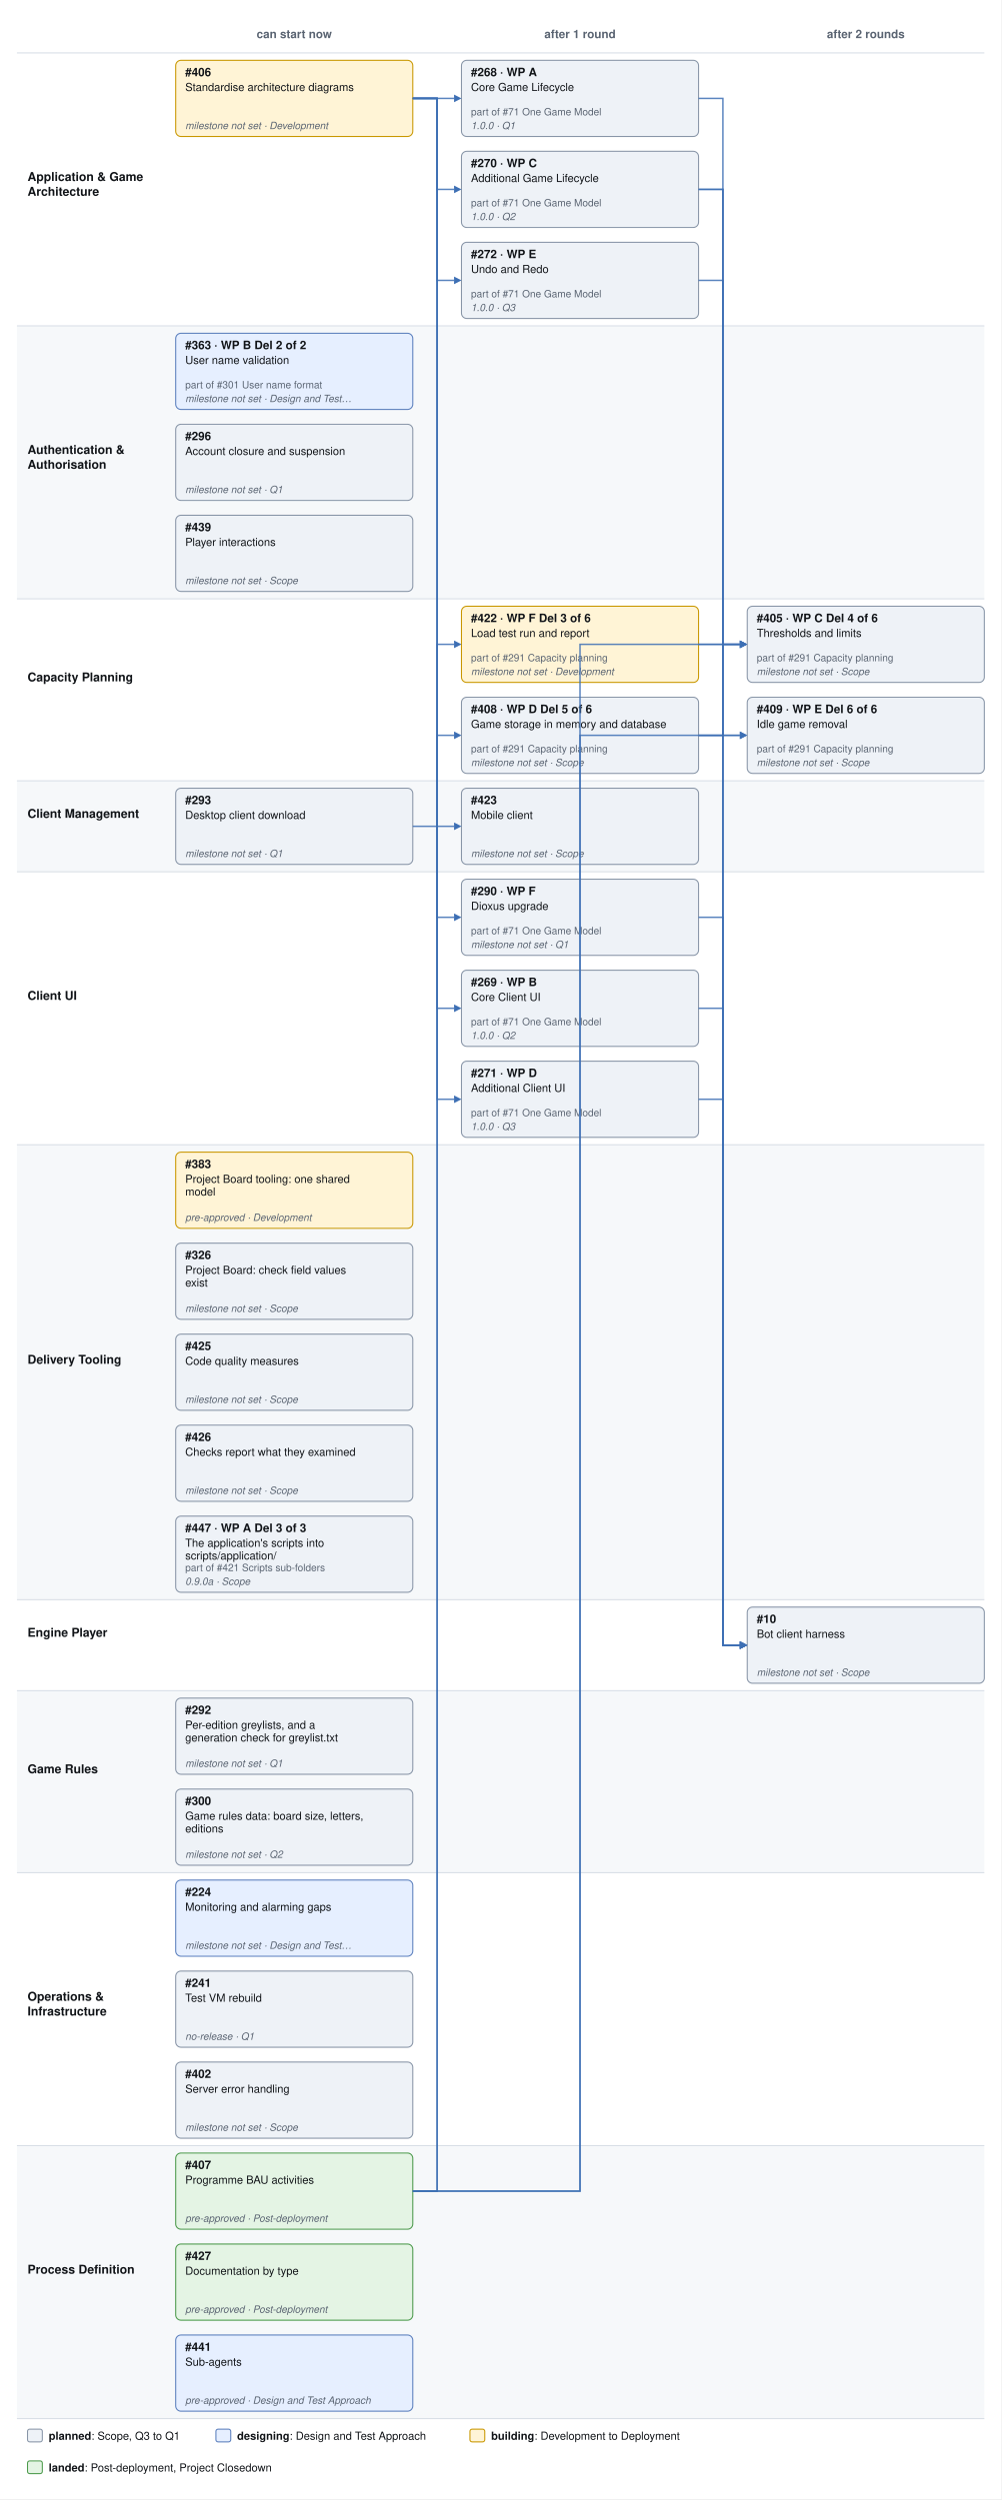
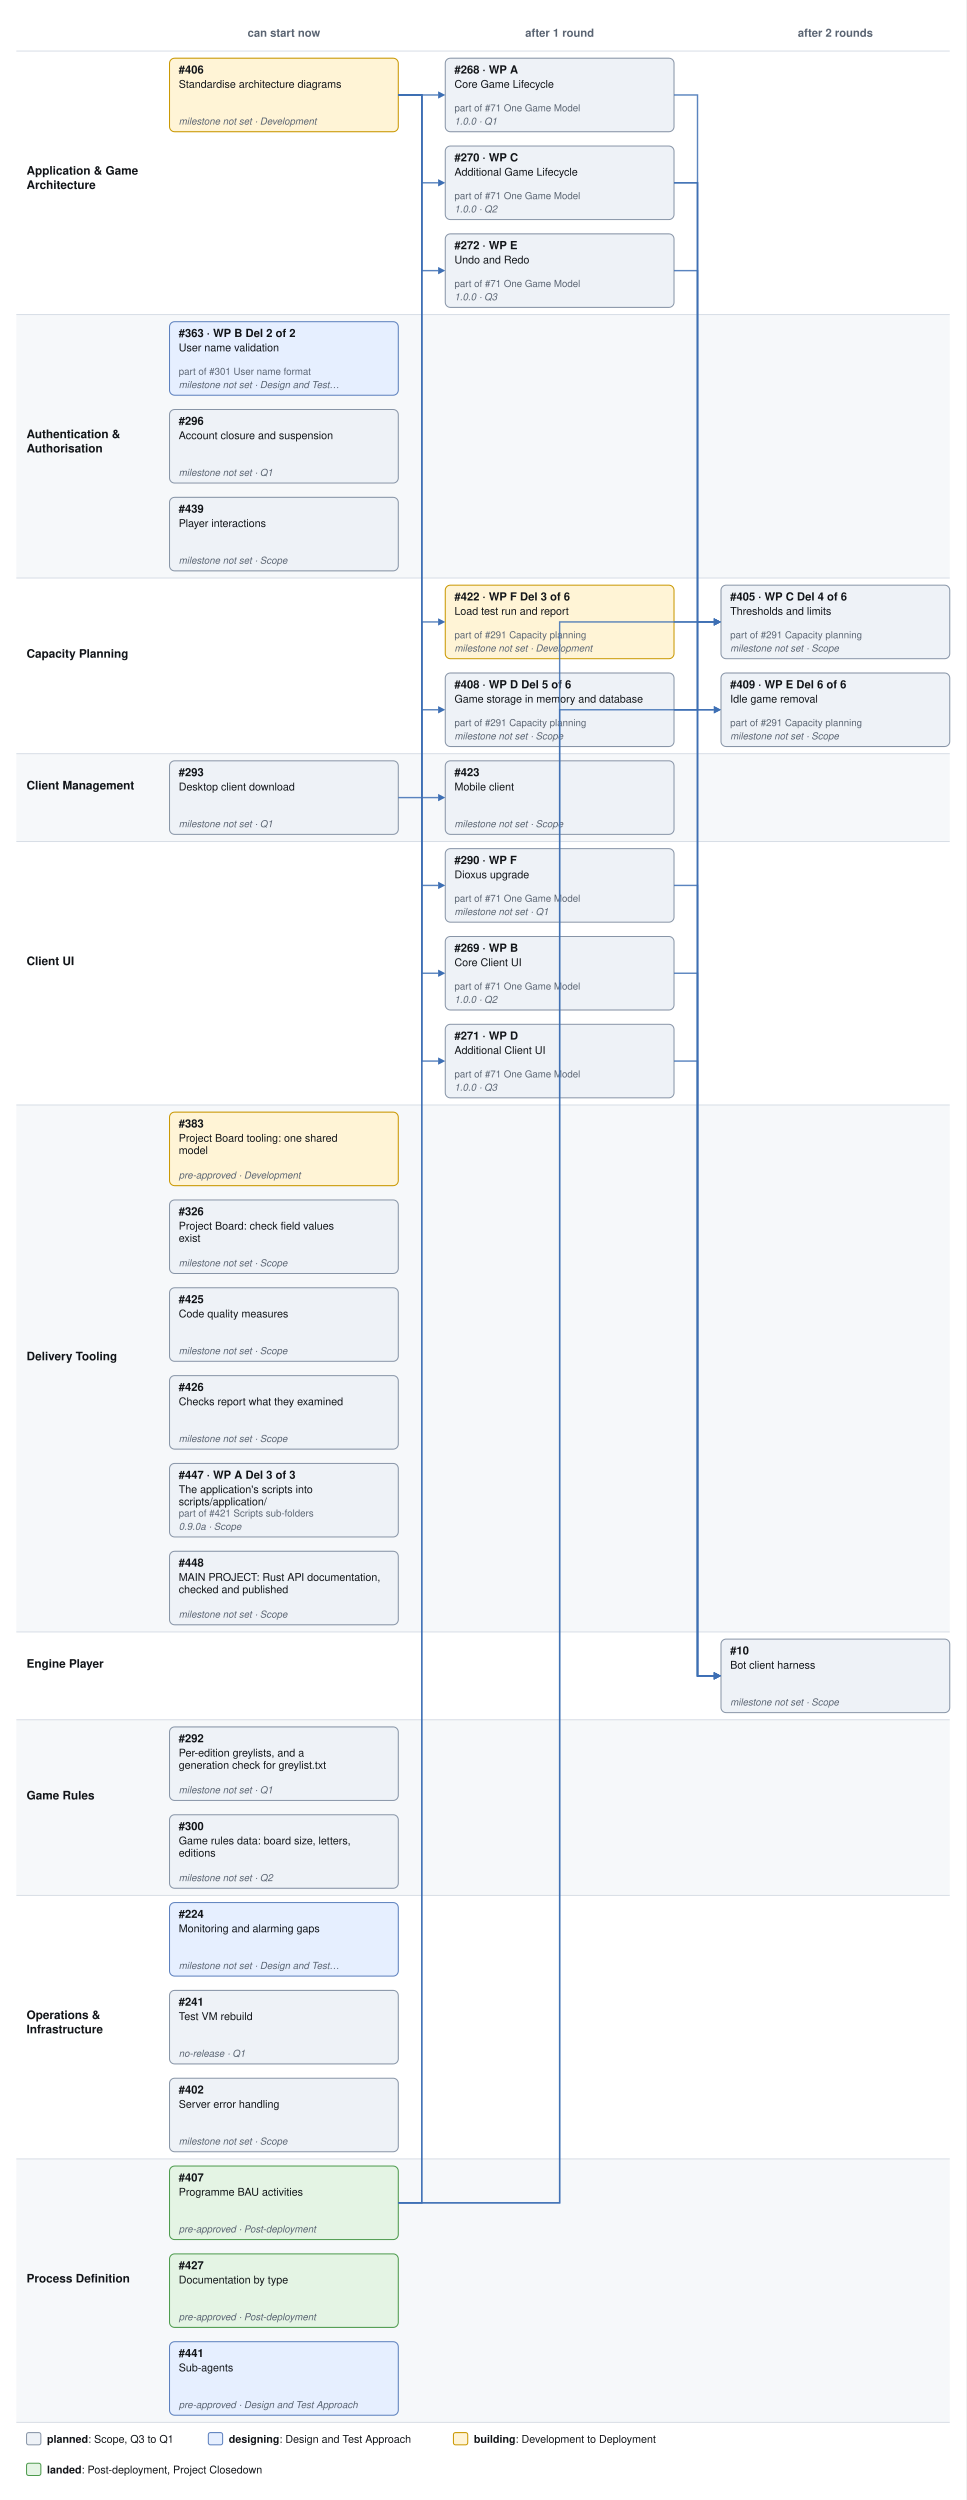
- <svg xmlns="http://www.w3.org/2000/svg" width="946" height="2362" viewBox="0 0 946 2362" font-family="-apple-system,BlinkMacSystemFont,Segoe UI,Helvetica,Arial,sans-serif">
-   <rect width="946" height="2362" fill="#ffffff" />
+ <svg xmlns="http://www.w3.org/2000/svg" width="946" height="2448" viewBox="0 0 946 2448" font-family="-apple-system,BlinkMacSystemFont,Segoe UI,Helvetica,Arial,sans-serif">
+   <rect width="946" height="2448" fill="#ffffff" />
  <text x="278" y="36" text-anchor="middle" font-size="11" font-weight="600" fill="#5a6472">can start now</text>
  <text x="548" y="36" text-anchor="middle" font-size="11" font-weight="600" fill="#5a6472">after 1 round</text>
  <text x="818" y="36" text-anchor="middle" font-size="11" font-weight="600" fill="#5a6472">after 2 rounds</text>
  <rect x="16" y="50" width="914" height="258" fill="#ffffff" />
  <line x1="16" y1="50" x2="930" y2="50" stroke="#d8dee6" stroke-width="1" />
  <text x="26" y="171" font-size="11.5" font-weight="700" fill="#111418">Application &amp; Game</text>
  <text x="26" y="185" font-size="11.5" font-weight="700" fill="#111418">Architecture</text>
  <rect x="166" y="57" width="224" height="72" rx="5" fill="#fff4d6" stroke="#c99700" stroke-width="1" />
  <text x="175" y="72" font-size="11" font-weight="700" fill="#111418">#406</text>
  <text x="175" y="86" font-size="10.5" fill="#111418">Standardise architecture diagrams</text>
  <text x="175" y="122" font-size="9.5" font-style="italic" fill="#5a6472">milestone not set · Development</text>
  <rect x="436" y="57" width="224" height="72" rx="5" fill="#eef2f7" stroke="#8895a7" stroke-width="1" />
  <text x="445" y="72" font-size="11" font-weight="700" fill="#111418">#268 · WP A</text>
  <text x="445" y="86" font-size="10.5" fill="#111418">Core Game Lifecycle</text>
  <text x="445" y="109" font-size="9.5" fill="#5a6472">part of #71 One Game Model</text>
  <text x="445" y="122" font-size="9.5" font-style="italic" fill="#5a6472">1.0.0 · Q1</text>
  <rect x="436" y="143" width="224" height="72" rx="5" fill="#eef2f7" stroke="#8895a7" stroke-width="1" />
  <text x="445" y="158" font-size="11" font-weight="700" fill="#111418">#270 · WP C</text>
  <text x="445" y="172" font-size="10.5" fill="#111418">Additional Game Lifecycle</text>
  <text x="445" y="195" font-size="9.5" fill="#5a6472">part of #71 One Game Model</text>
  <text x="445" y="208" font-size="9.5" font-style="italic" fill="#5a6472">1.0.0 · Q2</text>
  <rect x="436" y="229" width="224" height="72" rx="5" fill="#eef2f7" stroke="#8895a7" stroke-width="1" />
  <text x="445" y="244" font-size="11" font-weight="700" fill="#111418">#272 · WP E</text>
  <text x="445" y="258" font-size="10.5" fill="#111418">Undo and Redo</text>
  <text x="445" y="281" font-size="9.5" fill="#5a6472">part of #71 One Game Model</text>
  <text x="445" y="294" font-size="9.5" font-style="italic" fill="#5a6472">1.0.0 · Q3</text>
  <rect x="16" y="308" width="914" height="258" fill="#f6f8fa" />
  <line x1="16" y1="308" x2="930" y2="308" stroke="#d8dee6" stroke-width="1" />
  <text x="26" y="429" font-size="11.5" font-weight="700" fill="#111418">Authentication &amp;</text>
  <text x="26" y="443" font-size="11.5" font-weight="700" fill="#111418">Authorisation</text>
  <rect x="166" y="315" width="224" height="72" rx="5" fill="#e6efff" stroke="#5b7fbd" stroke-width="1" />
  <text x="175" y="330" font-size="11" font-weight="700" fill="#111418">#363 · WP B Del 2 of 2</text>
  <text x="175" y="344" font-size="10.5" fill="#111418">User name validation</text>
  <text x="175" y="367" font-size="9.5" fill="#5a6472">part of #301 User name format</text>
  <text x="175" y="380" font-size="9.5" font-style="italic" fill="#5a6472">milestone not set · Design and Test…</text>
  <rect x="166" y="401" width="224" height="72" rx="5" fill="#eef2f7" stroke="#8895a7" stroke-width="1" />
  <text x="175" y="416" font-size="11" font-weight="700" fill="#111418">#296</text>
  <text x="175" y="430" font-size="10.5" fill="#111418">Account closure and suspension</text>
  <text x="175" y="466" font-size="9.5" font-style="italic" fill="#5a6472">milestone not set · Q1</text>
  <rect x="166" y="487" width="224" height="72" rx="5" fill="#eef2f7" stroke="#8895a7" stroke-width="1" />
  <text x="175" y="502" font-size="11" font-weight="700" fill="#111418">#439</text>
  <text x="175" y="516" font-size="10.5" fill="#111418">Player interactions</text>
  <text x="175" y="552" font-size="9.5" font-style="italic" fill="#5a6472">milestone not set · Scope</text>
  <rect x="16" y="566" width="914" height="172" fill="#ffffff" />
  <line x1="16" y1="566" x2="930" y2="566" stroke="#d8dee6" stroke-width="1" />
  <text x="26" y="644" font-size="11.5" font-weight="700" fill="#111418">Capacity Planning</text>
  <rect x="436" y="573" width="224" height="72" rx="5" fill="#fff4d6" stroke="#c99700" stroke-width="1" />
  <text x="445" y="588" font-size="11" font-weight="700" fill="#111418">#422 · WP F Del 3 of 6</text>
  <text x="445" y="602" font-size="10.5" fill="#111418">Load test run and report</text>
  <text x="445" y="625" font-size="9.5" fill="#5a6472">part of #291 Capacity planning</text>
  <text x="445" y="638" font-size="9.5" font-style="italic" fill="#5a6472">milestone not set · Development</text>
  <rect x="436" y="659" width="224" height="72" rx="5" fill="#eef2f7" stroke="#8895a7" stroke-width="1" />
  <text x="445" y="674" font-size="11" font-weight="700" fill="#111418">#408 · WP D Del 5 of 6</text>
  <text x="445" y="688" font-size="10.5" fill="#111418">Game storage in memory and database</text>
  <text x="445" y="711" font-size="9.5" fill="#5a6472">part of #291 Capacity planning</text>
  <text x="445" y="724" font-size="9.5" font-style="italic" fill="#5a6472">milestone not set · Scope</text>
  <rect x="706" y="573" width="224" height="72" rx="5" fill="#eef2f7" stroke="#8895a7" stroke-width="1" />
  <text x="715" y="588" font-size="11" font-weight="700" fill="#111418">#405 · WP C Del 4 of 6</text>
  <text x="715" y="602" font-size="10.5" fill="#111418">Thresholds and limits</text>
  <text x="715" y="625" font-size="9.5" fill="#5a6472">part of #291 Capacity planning</text>
  <text x="715" y="638" font-size="9.5" font-style="italic" fill="#5a6472">milestone not set · Scope</text>
  <rect x="706" y="659" width="224" height="72" rx="5" fill="#eef2f7" stroke="#8895a7" stroke-width="1" />
  <text x="715" y="674" font-size="11" font-weight="700" fill="#111418">#409 · WP E Del 6 of 6</text>
  <text x="715" y="688" font-size="10.5" fill="#111418">Idle game removal</text>
  <text x="715" y="711" font-size="9.5" fill="#5a6472">part of #291 Capacity planning</text>
  <text x="715" y="724" font-size="9.5" font-style="italic" fill="#5a6472">milestone not set · Scope</text>
  <rect x="16" y="738" width="914" height="86" fill="#f6f8fa" />
  <line x1="16" y1="738" x2="930" y2="738" stroke="#d8dee6" stroke-width="1" />
  <text x="26" y="773" font-size="11.5" font-weight="700" fill="#111418">Client Management</text>
  <rect x="166" y="745" width="224" height="72" rx="5" fill="#eef2f7" stroke="#8895a7" stroke-width="1" />
  <text x="175" y="760" font-size="11" font-weight="700" fill="#111418">#293</text>
  <text x="175" y="774" font-size="10.5" fill="#111418">Desktop client download</text>
  <text x="175" y="810" font-size="9.5" font-style="italic" fill="#5a6472">milestone not set · Q1</text>
  <rect x="436" y="745" width="224" height="72" rx="5" fill="#eef2f7" stroke="#8895a7" stroke-width="1" />
  <text x="445" y="760" font-size="11" font-weight="700" fill="#111418">#423</text>
  <text x="445" y="774" font-size="10.5" fill="#111418">Mobile client</text>
  <text x="445" y="810" font-size="9.5" font-style="italic" fill="#5a6472">milestone not set · Scope</text>
  <rect x="16" y="824" width="914" height="258" fill="#ffffff" />
  <line x1="16" y1="824" x2="930" y2="824" stroke="#d8dee6" stroke-width="1" />
  <text x="26" y="945" font-size="11.5" font-weight="700" fill="#111418">Client UI</text>
  <rect x="436" y="831" width="224" height="72" rx="5" fill="#eef2f7" stroke="#8895a7" stroke-width="1" />
  <text x="445" y="846" font-size="11" font-weight="700" fill="#111418">#290 · WP F</text>
  <text x="445" y="860" font-size="10.5" fill="#111418">Dioxus upgrade</text>
  <text x="445" y="883" font-size="9.5" fill="#5a6472">part of #71 One Game Model</text>
  <text x="445" y="896" font-size="9.5" font-style="italic" fill="#5a6472">milestone not set · Q1</text>
  <rect x="436" y="917" width="224" height="72" rx="5" fill="#eef2f7" stroke="#8895a7" stroke-width="1" />
  <text x="445" y="932" font-size="11" font-weight="700" fill="#111418">#269 · WP B</text>
  <text x="445" y="946" font-size="10.5" fill="#111418">Core Client UI</text>
  <text x="445" y="969" font-size="9.5" fill="#5a6472">part of #71 One Game Model</text>
  <text x="445" y="982" font-size="9.5" font-style="italic" fill="#5a6472">1.0.0 · Q2</text>
  <rect x="436" y="1003" width="224" height="72" rx="5" fill="#eef2f7" stroke="#8895a7" stroke-width="1" />
  <text x="445" y="1018" font-size="11" font-weight="700" fill="#111418">#271 · WP D</text>
  <text x="445" y="1032" font-size="10.5" fill="#111418">Additional Client UI</text>
  <text x="445" y="1055" font-size="9.5" fill="#5a6472">part of #71 One Game Model</text>
  <text x="445" y="1068" font-size="9.5" font-style="italic" fill="#5a6472">1.0.0 · Q3</text>
-   <rect x="16" y="1082" width="914" height="430" fill="#f6f8fa" />
+   <rect x="16" y="1082" width="914" height="516" fill="#f6f8fa" />
  <line x1="16" y1="1082" x2="930" y2="1082" stroke="#d8dee6" stroke-width="1" />
-   <text x="26" y="1289" font-size="11.5" font-weight="700" fill="#111418">Delivery Tooling</text>
+   <text x="26" y="1332" font-size="11.5" font-weight="700" fill="#111418">Delivery Tooling</text>
  <rect x="166" y="1089" width="224" height="72" rx="5" fill="#fff4d6" stroke="#c99700" stroke-width="1" />
  <text x="175" y="1104" font-size="11" font-weight="700" fill="#111418">#383</text>
  <text x="175" y="1118" font-size="10.5" fill="#111418">Project Board tooling: one shared</text>
  <text x="175" y="1130" font-size="10.5" fill="#111418">model</text>
  <text x="175" y="1154" font-size="9.5" font-style="italic" fill="#5a6472">pre-approved · Development</text>
  <rect x="166" y="1175" width="224" height="72" rx="5" fill="#eef2f7" stroke="#8895a7" stroke-width="1" />
  <text x="175" y="1190" font-size="11" font-weight="700" fill="#111418">#326</text>
  <text x="175" y="1204" font-size="10.5" fill="#111418">Project Board: check field values</text>
  <text x="175" y="1216" font-size="10.5" fill="#111418">exist</text>
  <text x="175" y="1240" font-size="9.5" font-style="italic" fill="#5a6472">milestone not set · Scope</text>
  <rect x="166" y="1261" width="224" height="72" rx="5" fill="#eef2f7" stroke="#8895a7" stroke-width="1" />
  <text x="175" y="1276" font-size="11" font-weight="700" fill="#111418">#425</text>
  <text x="175" y="1290" font-size="10.5" fill="#111418">Code quality measures</text>
  <text x="175" y="1326" font-size="9.5" font-style="italic" fill="#5a6472">milestone not set · Scope</text>
  <rect x="166" y="1347" width="224" height="72" rx="5" fill="#eef2f7" stroke="#8895a7" stroke-width="1" />
  <text x="175" y="1362" font-size="11" font-weight="700" fill="#111418">#426</text>
  <text x="175" y="1376" font-size="10.5" fill="#111418">Checks report what they examined</text>
  <text x="175" y="1412" font-size="9.5" font-style="italic" fill="#5a6472">milestone not set · Scope</text>
  <rect x="166" y="1433" width="224" height="72" rx="5" fill="#eef2f7" stroke="#8895a7" stroke-width="1" />
  <text x="175" y="1448" font-size="11" font-weight="700" fill="#111418">#447 · WP A Del 3 of 3</text>
  <text x="175" y="1462" font-size="10.5" fill="#111418">The application's scripts into</text>
  <text x="175" y="1474" font-size="10.5" fill="#111418">scripts/application/</text>
  <text x="175" y="1485" font-size="9.5" fill="#5a6472">part of #421 Scripts sub-folders</text>
  <text x="175" y="1498" font-size="9.5" font-style="italic" fill="#5a6472">0.9.0a · Scope</text>
-   <rect x="16" y="1512" width="914" height="86" fill="#ffffff" />
-   <line x1="16" y1="1512" x2="930" y2="1512" stroke="#d8dee6" stroke-width="1" />
-   <text x="26" y="1547" font-size="11.5" font-weight="700" fill="#111418">Engine Player</text>
-   <rect x="706" y="1519" width="224" height="72" rx="5" fill="#eef2f7" stroke="#8895a7" stroke-width="1" />
-   <text x="715" y="1534" font-size="11" font-weight="700" fill="#111418">#10</text>
-   <text x="715" y="1548" font-size="10.5" fill="#111418">Bot client harness</text>
-   <text x="715" y="1584" font-size="9.5" font-style="italic" fill="#5a6472">milestone not set · Scope</text>
-   <rect x="16" y="1598" width="914" height="172" fill="#f6f8fa" />
+   <rect x="166" y="1519" width="224" height="72" rx="5" fill="#eef2f7" stroke="#8895a7" stroke-width="1" />
+   <text x="175" y="1534" font-size="11" font-weight="700" fill="#111418">#448</text>
+   <text x="175" y="1548" font-size="10.5" fill="#111418">MAIN PROJECT: Rust API documentation,</text>
+   <text x="175" y="1560" font-size="10.5" fill="#111418">checked and published</text>
+   <text x="175" y="1584" font-size="9.5" font-style="italic" fill="#5a6472">milestone not set · Scope</text>
+   <rect x="16" y="1598" width="914" height="86" fill="#ffffff" />
  <line x1="16" y1="1598" x2="930" y2="1598" stroke="#d8dee6" stroke-width="1" />
-   <text x="26" y="1676" font-size="11.5" font-weight="700" fill="#111418">Game Rules</text>
-   <rect x="166" y="1605" width="224" height="72" rx="5" fill="#eef2f7" stroke="#8895a7" stroke-width="1" />
-   <text x="175" y="1620" font-size="11" font-weight="700" fill="#111418">#292</text>
-   <text x="175" y="1634" font-size="10.5" fill="#111418">Per-edition greylists, and a</text>
-   <text x="175" y="1646" font-size="10.5" fill="#111418">generation check for greylist.txt</text>
-   <text x="175" y="1670" font-size="9.5" font-style="italic" fill="#5a6472">milestone not set · Q1</text>
+   <text x="26" y="1633" font-size="11.5" font-weight="700" fill="#111418">Engine Player</text>
+   <rect x="706" y="1605" width="224" height="72" rx="5" fill="#eef2f7" stroke="#8895a7" stroke-width="1" />
+   <text x="715" y="1620" font-size="11" font-weight="700" fill="#111418">#10</text>
+   <text x="715" y="1634" font-size="10.5" fill="#111418">Bot client harness</text>
+   <text x="715" y="1670" font-size="9.5" font-style="italic" fill="#5a6472">milestone not set · Scope</text>
+   <rect x="16" y="1684" width="914" height="172" fill="#f6f8fa" />
+   <line x1="16" y1="1684" x2="930" y2="1684" stroke="#d8dee6" stroke-width="1" />
+   <text x="26" y="1762" font-size="11.5" font-weight="700" fill="#111418">Game Rules</text>
  <rect x="166" y="1691" width="224" height="72" rx="5" fill="#eef2f7" stroke="#8895a7" stroke-width="1" />
-   <text x="175" y="1706" font-size="11" font-weight="700" fill="#111418">#300</text>
-   <text x="175" y="1720" font-size="10.5" fill="#111418">Game rules data: board size, letters,</text>
-   <text x="175" y="1732" font-size="10.5" fill="#111418">editions</text>
-   <text x="175" y="1756" font-size="9.5" font-style="italic" fill="#5a6472">milestone not set · Q2</text>
-   <rect x="16" y="1770" width="914" height="258" fill="#ffffff" />
-   <line x1="16" y1="1770" x2="930" y2="1770" stroke="#d8dee6" stroke-width="1" />
-   <text x="26" y="1891" font-size="11.5" font-weight="700" fill="#111418">Operations &amp;</text>
-   <text x="26" y="1905" font-size="11.5" font-weight="700" fill="#111418">Infrastructure</text>
-   <rect x="166" y="1777" width="224" height="72" rx="5" fill="#e6efff" stroke="#5b7fbd" stroke-width="1" />
-   <text x="175" y="1792" font-size="11" font-weight="700" fill="#111418">#224</text>
-   <text x="175" y="1806" font-size="10.5" fill="#111418">Monitoring and alarming gaps</text>
-   <text x="175" y="1842" font-size="9.5" font-style="italic" fill="#5a6472">milestone not set · Design and Test…</text>
-   <rect x="166" y="1863" width="224" height="72" rx="5" fill="#eef2f7" stroke="#8895a7" stroke-width="1" />
-   <text x="175" y="1878" font-size="11" font-weight="700" fill="#111418">#241</text>
-   <text x="175" y="1892" font-size="10.5" fill="#111418">Test VM rebuild</text>
-   <text x="175" y="1928" font-size="9.5" font-style="italic" fill="#5a6472">no-release · Q1</text>
+   <text x="175" y="1706" font-size="11" font-weight="700" fill="#111418">#292</text>
+   <text x="175" y="1720" font-size="10.5" fill="#111418">Per-edition greylists, and a</text>
+   <text x="175" y="1732" font-size="10.5" fill="#111418">generation check for greylist.txt</text>
+   <text x="175" y="1756" font-size="9.5" font-style="italic" fill="#5a6472">milestone not set · Q1</text>
+   <rect x="166" y="1777" width="224" height="72" rx="5" fill="#eef2f7" stroke="#8895a7" stroke-width="1" />
+   <text x="175" y="1792" font-size="11" font-weight="700" fill="#111418">#300</text>
+   <text x="175" y="1806" font-size="10.5" fill="#111418">Game rules data: board size, letters,</text>
+   <text x="175" y="1818" font-size="10.5" fill="#111418">editions</text>
+   <text x="175" y="1842" font-size="9.5" font-style="italic" fill="#5a6472">milestone not set · Q2</text>
+   <rect x="16" y="1856" width="914" height="258" fill="#ffffff" />
+   <line x1="16" y1="1856" x2="930" y2="1856" stroke="#d8dee6" stroke-width="1" />
+   <text x="26" y="1977" font-size="11.5" font-weight="700" fill="#111418">Operations &amp;</text>
+   <text x="26" y="1991" font-size="11.5" font-weight="700" fill="#111418">Infrastructure</text>
+   <rect x="166" y="1863" width="224" height="72" rx="5" fill="#e6efff" stroke="#5b7fbd" stroke-width="1" />
+   <text x="175" y="1878" font-size="11" font-weight="700" fill="#111418">#224</text>
+   <text x="175" y="1892" font-size="10.5" fill="#111418">Monitoring and alarming gaps</text>
+   <text x="175" y="1928" font-size="9.5" font-style="italic" fill="#5a6472">milestone not set · Design and Test…</text>
  <rect x="166" y="1949" width="224" height="72" rx="5" fill="#eef2f7" stroke="#8895a7" stroke-width="1" />
-   <text x="175" y="1964" font-size="11" font-weight="700" fill="#111418">#402</text>
-   <text x="175" y="1978" font-size="10.5" fill="#111418">Server error handling</text>
-   <text x="175" y="2014" font-size="9.5" font-style="italic" fill="#5a6472">milestone not set · Scope</text>
-   <rect x="16" y="2028" width="914" height="258" fill="#f6f8fa" />
-   <line x1="16" y1="2028" x2="930" y2="2028" stroke="#d8dee6" stroke-width="1" />
-   <text x="26" y="2149" font-size="11.5" font-weight="700" fill="#111418">Process Definition</text>
-   <rect x="166" y="2035" width="224" height="72" rx="5" fill="#e4f4e4" stroke="#4c9a4c" stroke-width="1" />
-   <text x="175" y="2050" font-size="11" font-weight="700" fill="#111418">#407</text>
-   <text x="175" y="2064" font-size="10.5" fill="#111418">Programme BAU activities</text>
-   <text x="175" y="2100" font-size="9.5" font-style="italic" fill="#5a6472">pre-approved · Post-deployment</text>
+   <text x="175" y="1964" font-size="11" font-weight="700" fill="#111418">#241</text>
+   <text x="175" y="1978" font-size="10.5" fill="#111418">Test VM rebuild</text>
+   <text x="175" y="2014" font-size="9.5" font-style="italic" fill="#5a6472">no-release · Q1</text>
+   <rect x="166" y="2035" width="224" height="72" rx="5" fill="#eef2f7" stroke="#8895a7" stroke-width="1" />
+   <text x="175" y="2050" font-size="11" font-weight="700" fill="#111418">#402</text>
+   <text x="175" y="2064" font-size="10.5" fill="#111418">Server error handling</text>
+   <text x="175" y="2100" font-size="9.5" font-style="italic" fill="#5a6472">milestone not set · Scope</text>
+   <rect x="16" y="2114" width="914" height="258" fill="#f6f8fa" />
+   <line x1="16" y1="2114" x2="930" y2="2114" stroke="#d8dee6" stroke-width="1" />
+   <text x="26" y="2235" font-size="11.5" font-weight="700" fill="#111418">Process Definition</text>
  <rect x="166" y="2121" width="224" height="72" rx="5" fill="#e4f4e4" stroke="#4c9a4c" stroke-width="1" />
-   <text x="175" y="2136" font-size="11" font-weight="700" fill="#111418">#427</text>
-   <text x="175" y="2150" font-size="10.5" fill="#111418">Documentation by type</text>
+   <text x="175" y="2136" font-size="11" font-weight="700" fill="#111418">#407</text>
+   <text x="175" y="2150" font-size="10.5" fill="#111418">Programme BAU activities</text>
  <text x="175" y="2186" font-size="9.5" font-style="italic" fill="#5a6472">pre-approved · Post-deployment</text>
-   <rect x="166" y="2207" width="224" height="72" rx="5" fill="#e6efff" stroke="#5b7fbd" stroke-width="1" />
-   <text x="175" y="2222" font-size="11" font-weight="700" fill="#111418">#441</text>
-   <text x="175" y="2236" font-size="10.5" fill="#111418">Sub-agents</text>
-   <text x="175" y="2272" font-size="9.5" font-style="italic" fill="#5a6472">pre-approved · Design and Test Approach</text>
-   <line x1="16" y1="2286" x2="930" y2="2286" stroke="#d8dee6" stroke-width="1" />
-   <rect x="26" y="2296" width="14" height="12" rx="2" fill="#eef2f7" stroke="#8895a7" stroke-width="1" />
-   <text x="46" y="2306" font-size="10.5" fill="#111418">
+   <rect x="166" y="2207" width="224" height="72" rx="5" fill="#e4f4e4" stroke="#4c9a4c" stroke-width="1" />
+   <text x="175" y="2222" font-size="11" font-weight="700" fill="#111418">#427</text>
+   <text x="175" y="2236" font-size="10.5" fill="#111418">Documentation by type</text>
+   <text x="175" y="2272" font-size="9.5" font-style="italic" fill="#5a6472">pre-approved · Post-deployment</text>
+   <rect x="166" y="2293" width="224" height="72" rx="5" fill="#e6efff" stroke="#5b7fbd" stroke-width="1" />
+   <text x="175" y="2308" font-size="11" font-weight="700" fill="#111418">#441</text>
+   <text x="175" y="2322" font-size="10.5" fill="#111418">Sub-agents</text>
+   <text x="175" y="2358" font-size="9.5" font-style="italic" fill="#5a6472">pre-approved · Design and Test Approach</text>
+   <line x1="16" y1="2372" x2="930" y2="2372" stroke="#d8dee6" stroke-width="1" />
+   <rect x="26" y="2382" width="14" height="12" rx="2" fill="#eef2f7" stroke="#8895a7" stroke-width="1" />
+   <text x="46" y="2392" font-size="10.5" fill="#111418">
    <tspan font-weight="700">planned</tspan>: Scope, Q3 to Q1</text>
-   <rect x="204" y="2296" width="14" height="12" rx="2" fill="#e6efff" stroke="#5b7fbd" stroke-width="1" />
-   <text x="224" y="2306" font-size="10.5" fill="#111418">
+   <rect x="204" y="2382" width="14" height="12" rx="2" fill="#e6efff" stroke="#5b7fbd" stroke-width="1" />
+   <text x="224" y="2392" font-size="10.5" fill="#111418">
    <tspan font-weight="700">designing</tspan>: Design and Test Approach</text>
-   <rect x="444" y="2296" width="14" height="12" rx="2" fill="#fff4d6" stroke="#c99700" stroke-width="1" />
-   <text x="464" y="2306" font-size="10.5" fill="#111418">
+   <rect x="444" y="2382" width="14" height="12" rx="2" fill="#fff4d6" stroke="#c99700" stroke-width="1" />
+   <text x="464" y="2392" font-size="10.5" fill="#111418">
    <tspan font-weight="700">building</tspan>: Development to Deployment</text>
-   <rect x="26" y="2326" width="14" height="12" rx="2" fill="#e4f4e4" stroke="#4c9a4c" stroke-width="1" />
-   <text x="46" y="2336" font-size="10.5" fill="#111418">
+   <rect x="26" y="2412" width="14" height="12" rx="2" fill="#e4f4e4" stroke="#4c9a4c" stroke-width="1" />
+   <text x="46" y="2422" font-size="10.5" fill="#111418">
    <tspan font-weight="700">landed</tspan>: Post-deployment, Project Closedown</text>
-   <path d="M 660 93 H 683.0 V 1555 H 699" fill="none" stroke="#3d6fb4" stroke-width="1.4" opacity="0.85" />
-   <polygon points="706,1555 699,1551.4 699,1558.6" fill="#3d6fb4" />
-   <path d="M 660 953 H 683.0 V 1555 H 699" fill="none" stroke="#3d6fb4" stroke-width="1.4" opacity="0.85" />
-   <polygon points="706,1555 699,1551.4 699,1558.6" fill="#3d6fb4" />
-   <path d="M 660 179 H 683.0 V 1555 H 699" fill="none" stroke="#3d6fb4" stroke-width="1.4" opacity="0.85" />
-   <polygon points="706,1555 699,1551.4 699,1558.6" fill="#3d6fb4" />
+   <path d="M 660 93 H 683.0 V 1641 H 699" fill="none" stroke="#3d6fb4" stroke-width="1.4" opacity="0.85" />
+   <polygon points="706,1641 699,1637.4 699,1644.6" fill="#3d6fb4" />
+   <path d="M 660 953 H 683.0 V 1641 H 699" fill="none" stroke="#3d6fb4" stroke-width="1.4" opacity="0.85" />
+   <polygon points="706,1641 699,1637.4 699,1644.6" fill="#3d6fb4" />
+   <path d="M 660 179 H 683.0 V 1641 H 699" fill="none" stroke="#3d6fb4" stroke-width="1.4" opacity="0.85" />
+   <polygon points="706,1641 699,1637.4 699,1644.6" fill="#3d6fb4" />
  <path d="M 660 179 H 683.0 V 609 H 699" fill="none" stroke="#3d6fb4" stroke-width="1.4" opacity="0.85" />
  <polygon points="706,609 699,605.4 699,612.6" fill="#3d6fb4" />
-   <path d="M 660 1039 H 683.0 V 1555 H 699" fill="none" stroke="#3d6fb4" stroke-width="1.4" opacity="0.85" />
-   <polygon points="706,1555 699,1551.4 699,1558.6" fill="#3d6fb4" />
-   <path d="M 660 265 H 683.0 V 1555 H 699" fill="none" stroke="#3d6fb4" stroke-width="1.4" opacity="0.85" />
-   <polygon points="706,1555 699,1551.4 699,1558.6" fill="#3d6fb4" />
-   <path d="M 660 867 H 683.0 V 1555 H 699" fill="none" stroke="#3d6fb4" stroke-width="1.4" opacity="0.85" />
-   <polygon points="706,1555 699,1551.4 699,1558.6" fill="#3d6fb4" />
+   <path d="M 660 1039 H 683.0 V 1641 H 699" fill="none" stroke="#3d6fb4" stroke-width="1.4" opacity="0.85" />
+   <polygon points="706,1641 699,1637.4 699,1644.6" fill="#3d6fb4" />
+   <path d="M 660 265 H 683.0 V 1641 H 699" fill="none" stroke="#3d6fb4" stroke-width="1.4" opacity="0.85" />
+   <polygon points="706,1641 699,1637.4 699,1644.6" fill="#3d6fb4" />
+   <path d="M 660 867 H 683.0 V 1641 H 699" fill="none" stroke="#3d6fb4" stroke-width="1.4" opacity="0.85" />
+   <polygon points="706,1641 699,1637.4 699,1644.6" fill="#3d6fb4" />
  <path d="M 390 781 H 429" fill="none" stroke="#3d6fb4" stroke-width="1.4" opacity="0.85" />
  <polygon points="436,781 429,777.4 429,784.6" fill="#3d6fb4" />
  <path d="M 390 93 H 429" fill="none" stroke="#3d6fb4" stroke-width="1.4" opacity="0.85" />
  <polygon points="436,93 429,89.4 429,96.6" fill="#3d6fb4" />
  <path d="M 390 93 H 413.0 V 953 H 429" fill="none" stroke="#3d6fb4" stroke-width="1.4" opacity="0.85" />
  <polygon points="436,953 429,949.4 429,956.6" fill="#3d6fb4" />
  <path d="M 390 93 H 413.0 V 179 H 429" fill="none" stroke="#3d6fb4" stroke-width="1.4" opacity="0.85" />
  <polygon points="436,179 429,175.4 429,182.6" fill="#3d6fb4" />
  <path d="M 390 93 H 413.0 V 1039 H 429" fill="none" stroke="#3d6fb4" stroke-width="1.4" opacity="0.85" />
  <polygon points="436,1039 429,1035.4 429,1042.6" fill="#3d6fb4" />
  <path d="M 390 93 H 413.0 V 265 H 429" fill="none" stroke="#3d6fb4" stroke-width="1.4" opacity="0.85" />
  <polygon points="436,265 429,261.4 429,268.6" fill="#3d6fb4" />
  <path d="M 390 93 H 413.0 V 867 H 429" fill="none" stroke="#3d6fb4" stroke-width="1.4" opacity="0.85" />
  <polygon points="436,867 429,863.4 429,870.6" fill="#3d6fb4" />
-   <path d="M 390 2071 H 548.0 V 609 H 699" fill="none" stroke="#3d6fb4" stroke-width="1.4" opacity="0.85" />
-   <polygon points="706,609 699,605.4 699,612.6" fill="#3d6fb4" />
-   <path d="M 390 2071 H 413.0 V 695 H 429" fill="none" stroke="#3d6fb4" stroke-width="1.4" opacity="0.85" />
+   <path d="M 390 2157 H 548.0 V 609 H 699" fill="none" stroke="#3d6fb4" stroke-width="1.4" opacity="0.85" />
+   <polygon points="706,609 699,605.4 699,612.6" fill="#3d6fb4" />
+   <path d="M 390 2157 H 413.0 V 695 H 429" fill="none" stroke="#3d6fb4" stroke-width="1.4" opacity="0.85" />
  <polygon points="436,695 429,691.4 429,698.6" fill="#3d6fb4" />
-   <path d="M 390 2071 H 548.0 V 695 H 699" fill="none" stroke="#3d6fb4" stroke-width="1.4" opacity="0.85" />
+   <path d="M 390 2157 H 548.0 V 695 H 699" fill="none" stroke="#3d6fb4" stroke-width="1.4" opacity="0.85" />
  <polygon points="706,695 699,691.4 699,698.6" fill="#3d6fb4" />
-   <path d="M 390 2071 H 413.0 V 609 H 429" fill="none" stroke="#3d6fb4" stroke-width="1.4" opacity="0.85" />
+   <path d="M 390 2157 H 413.0 V 609 H 429" fill="none" stroke="#3d6fb4" stroke-width="1.4" opacity="0.85" />
  <polygon points="436,609 429,605.4 429,612.6" fill="#3d6fb4" />
  <path d="M 660 695 H 683.0 V 609 H 699" fill="none" stroke="#3d6fb4" stroke-width="1.4" opacity="0.85" />
  <polygon points="706,609 699,605.4 699,612.6" fill="#3d6fb4" />
  <path d="M 660 695 H 699" fill="none" stroke="#3d6fb4" stroke-width="1.4" opacity="0.85" />
  <polygon points="706,695 699,691.4 699,698.6" fill="#3d6fb4" />
  <path d="M 660 609 H 699" fill="none" stroke="#3d6fb4" stroke-width="1.4" opacity="0.85" />
  <polygon points="706,609 699,605.4 699,612.6" fill="#3d6fb4" />
</svg>
